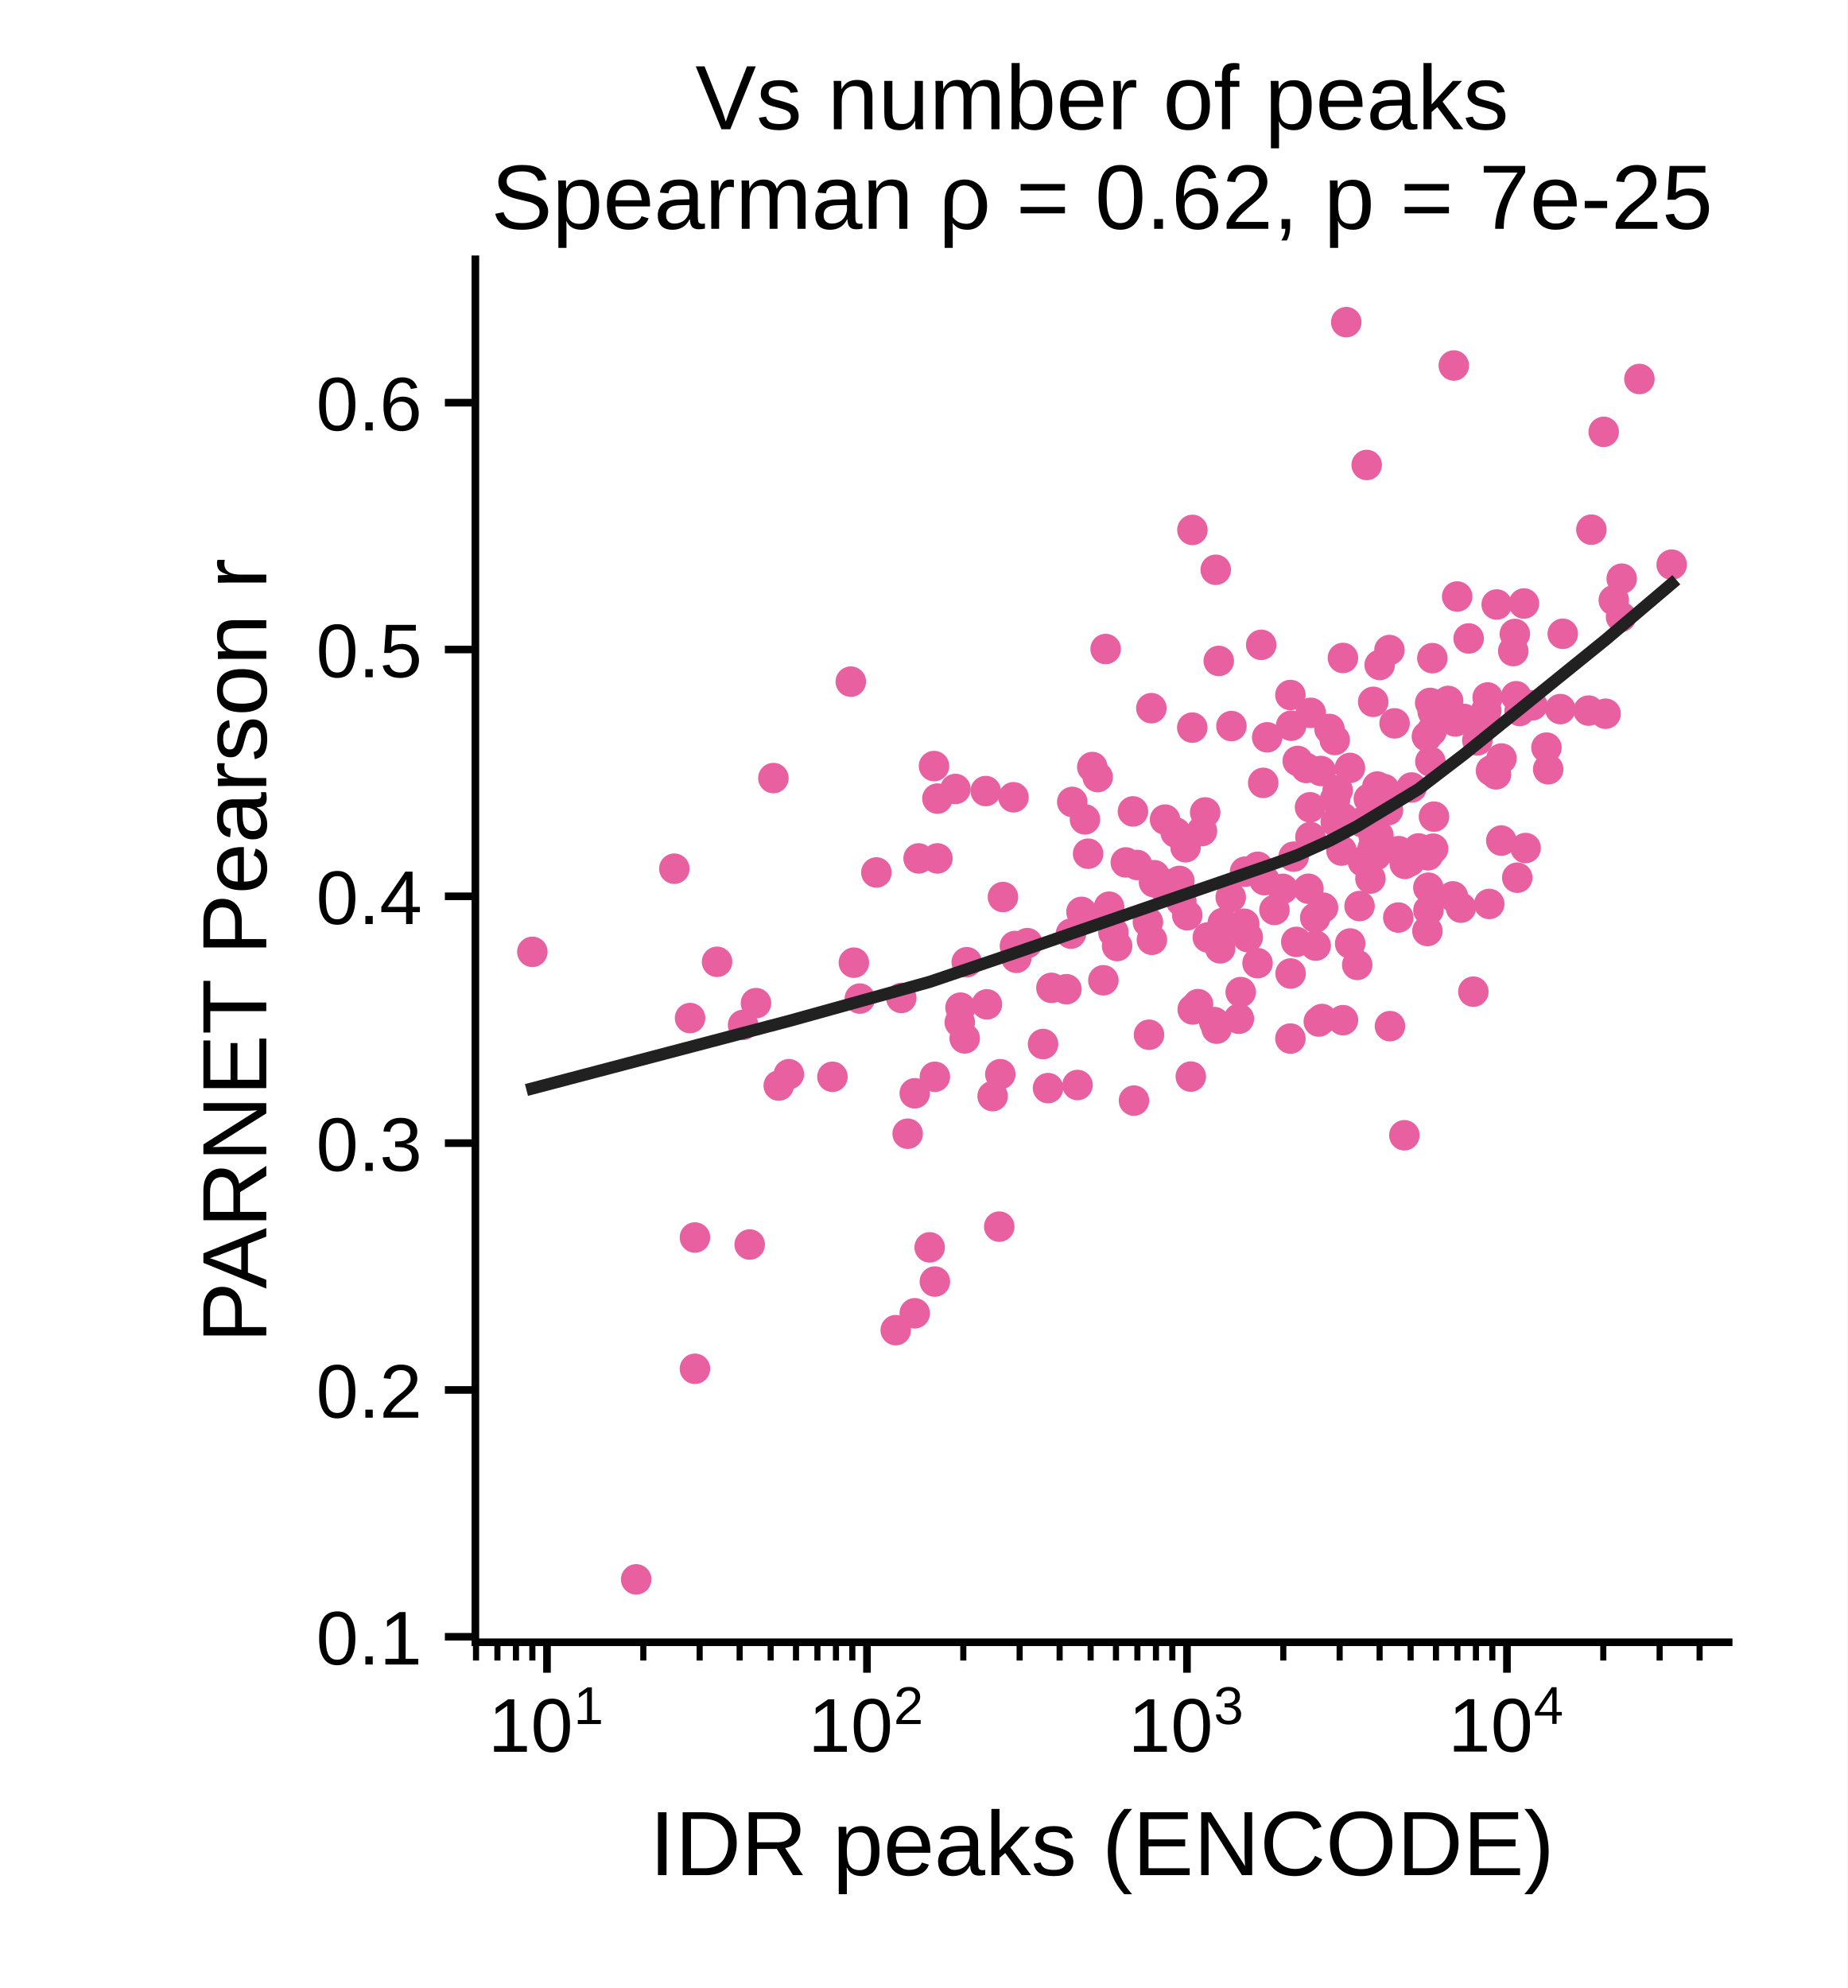
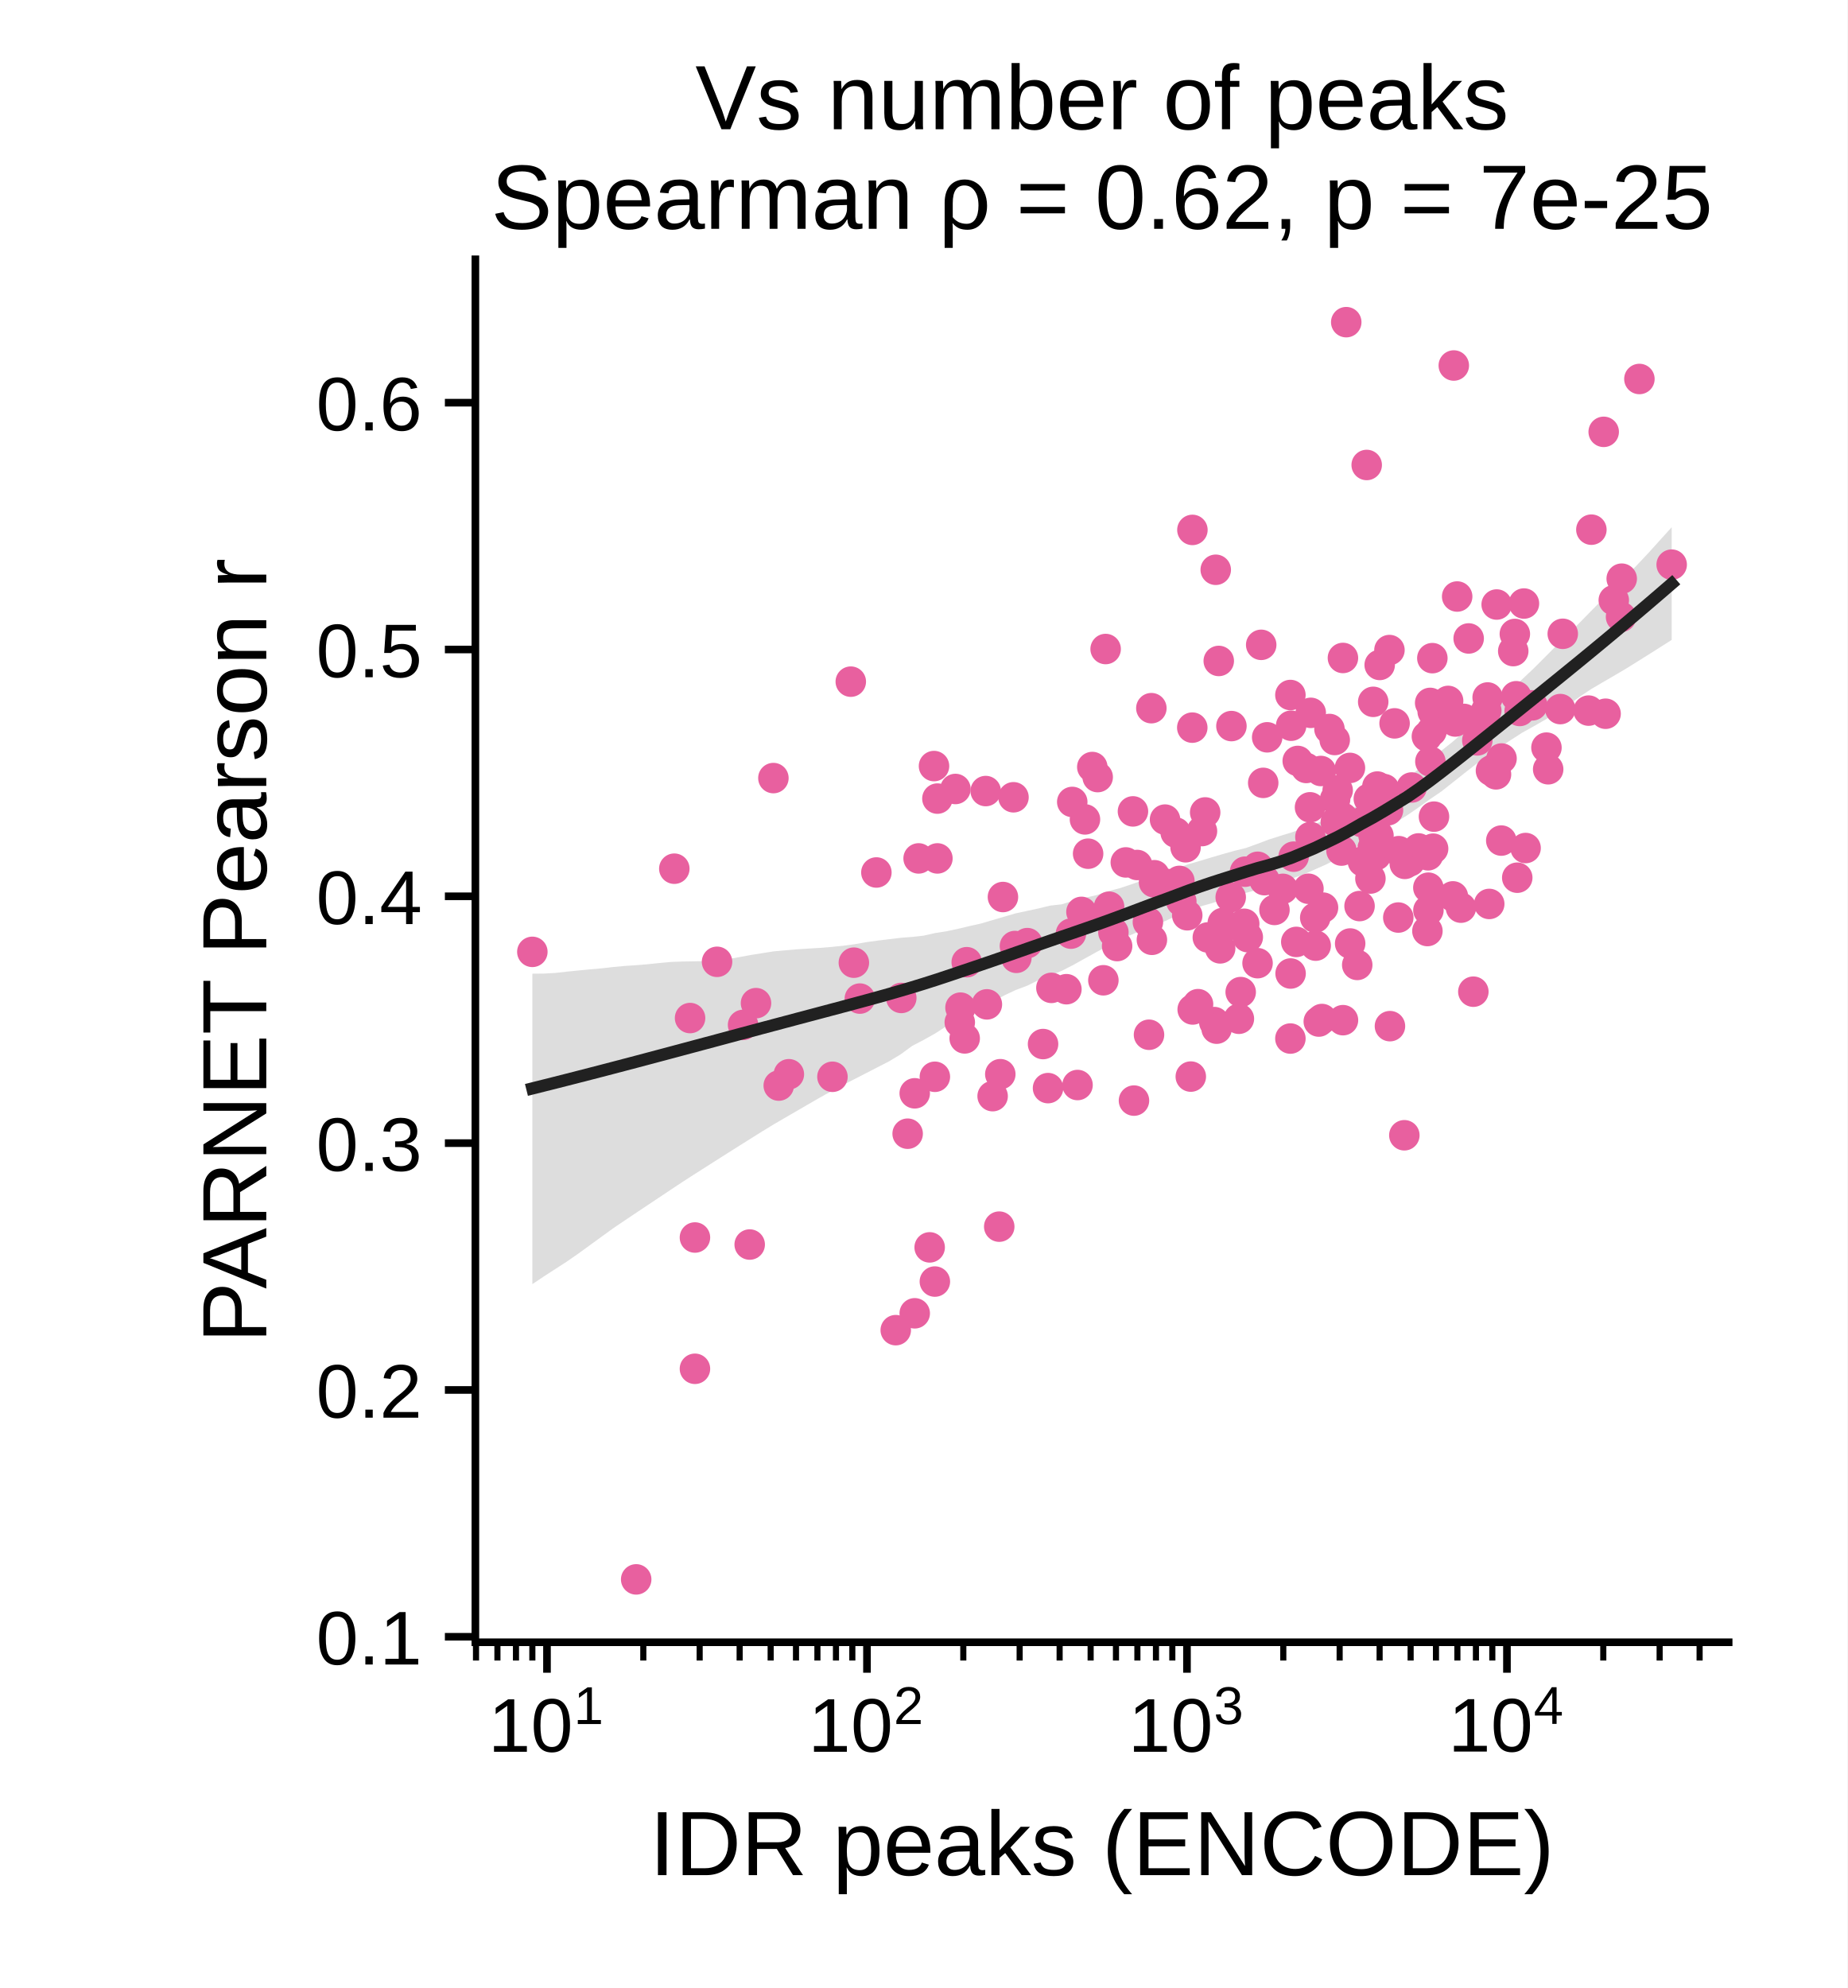
<svg xmlns="http://www.w3.org/2000/svg" xmlns:xlink="http://www.w3.org/1999/xlink" width="121.181pt" height="130.394pt" viewBox="0 0 121.181 130.394" version="1.1">
  <defs>
    <style type="text/css">*{stroke-linejoin: round; stroke-linecap: butt}</style>
  </defs>
  <g id="figure_1">
    <g id="patch_1">
      <path d="M 0 130.394  L 121.181 130.394  L 121.181 0  L 0 0  z " style="fill: #ffffff" />
    </g>
    <g id="axes_1">
      <g id="patch_2">
        <path d="M 31.181 107.717  L 113.386 107.717  L 113.386 17.008  L 31.181 17.008  z " style="fill: #ffffff" />
+       </g>
+       <g id="FillBetweenPolyCollection_1">
+         <defs>
+           <path id="mf1d64519e4" d="M 34.918 -66.53  L 34.918 -46.167  L 35.673 -46.672  L 36.427 -47.16  L 37.182 -47.648  L 37.937 -48.172  L 38.692 -48.721  L 39.447 -49.27  L 40.202 -49.818  L 40.957 -50.329  L 41.711 -50.834  L 42.466 -51.338  L 43.221 -51.841  L 43.976 -52.344  L 44.731 -52.846  L 45.486 -53.334  L 46.241 -53.815  L 46.996 -54.295  L 47.75 -54.774  L 48.505 -55.251  L 49.26 -55.725  L 50.015 -56.198  L 50.77 -56.658  L 51.525 -57.098  L 52.28 -57.536  L 53.034 -57.974  L 53.789 -58.41  L 54.544 -58.83  L 55.299 -59.23  L 56.054 -59.618  L 56.809 -60.006  L 57.564 -60.394  L 58.318 -60.781  L 59.073 -61.238  L 59.828 -61.79  L 60.583 -62.186  L 61.338 -62.607  L 62.093 -63.096  L 62.848 -63.56  L 63.603 -63.865  L 64.357 -64.234  L 65.112 -64.691  L 65.867 -65.103  L 66.622 -65.459  L 67.377 -65.741  L 68.132 -66.116  L 68.887 -66.415  L 69.641 -66.714  L 70.396 -67.102  L 71.151 -67.522  L 71.906 -67.941  L 72.661 -68.347  L 73.416 -68.746  L 74.171 -69.067  L 74.925 -69.401  L 75.68 -69.681  L 76.435 -69.985  L 77.19 -70.342  L 77.945 -70.634  L 78.7 -70.928  L 79.455 -71.145  L 80.21 -71.382  L 80.964 -71.654  L 81.719 -71.829  L 82.474 -72.033  L 83.229 -72.247  L 83.984 -72.512  L 84.739 -72.768  L 85.494 -73.035  L 86.248 -73.368  L 87.003 -73.704  L 87.758 -74.087  L 88.513 -74.533  L 89.268 -75.052  L 90.023 -75.573  L 90.778 -76.036  L 91.533 -76.441  L 92.287 -76.911  L 93.042 -77.43  L 93.797 -77.974  L 94.552 -78.489  L 95.307 -79.086  L 96.062 -79.686  L 96.817 -80.274  L 97.571 -80.833  L 98.326 -81.355  L 99.081 -81.845  L 99.836 -82.332  L 100.591 -82.752  L 101.346 -83.185  L 102.101 -83.655  L 102.855 -84.15  L 103.61 -84.689  L 104.365 -85.195  L 105.12 -85.638  L 105.875 -86.077  L 106.63 -86.522  L 107.385 -86.991  L 108.14 -87.465  L 108.894 -87.942  L 109.649 -88.423  L 109.649 -95.81  L 109.649 -95.81  L 108.894 -94.978  L 108.14 -94.144  L 107.385 -93.341  L 106.63 -92.556  L 105.875 -91.824  L 105.12 -91.087  L 104.365 -90.319  L 103.61 -89.549  L 102.855 -88.79  L 102.101 -88.06  L 101.346 -87.3  L 100.591 -86.545  L 99.836 -85.833  L 99.081 -85.122  L 98.326 -84.432  L 97.571 -83.772  L 96.817 -83.088  L 96.062 -82.419  L 95.307 -81.763  L 94.552 -81.161  L 93.797 -80.517  L 93.042 -79.94  L 92.287 -79.345  L 91.533 -78.905  L 90.778 -78.452  L 90.023 -78.056  L 89.268 -77.64  L 88.513 -77.286  L 87.758 -76.949  L 87.003 -76.632  L 86.248 -76.348  L 85.494 -76.075  L 84.739 -75.801  L 83.984 -75.57  L 83.229 -75.33  L 82.474 -75.046  L 81.719 -74.773  L 80.964 -74.588  L 80.21 -74.377  L 79.455 -74.154  L 78.7 -73.926  L 77.945 -73.71  L 77.19 -73.433  L 76.435 -73.157  L 75.68 -72.879  L 74.925 -72.641  L 74.171 -72.377  L 73.416 -72.126  L 72.661 -71.936  L 71.906 -71.675  L 71.151 -71.507  L 70.396 -71.317  L 69.641 -71.078  L 68.887 -70.996  L 68.132 -70.812  L 67.377 -70.65  L 66.622 -70.488  L 65.867 -70.268  L 65.112 -70.047  L 64.357 -69.823  L 63.603 -69.655  L 62.848 -69.475  L 62.093 -69.314  L 61.338 -69.195  L 60.583 -69.024  L 59.828 -68.941  L 59.073 -68.883  L 58.318 -68.79  L 57.564 -68.7  L 56.809 -68.595  L 56.054 -68.462  L 55.299 -68.361  L 54.544 -68.284  L 53.789 -68.222  L 53.034 -68.177  L 52.28 -68.129  L 51.525 -68.064  L 50.77 -67.997  L 50.015 -67.878  L 49.26 -67.759  L 48.505 -67.618  L 47.75 -67.479  L 46.996 -67.396  L 46.241 -67.353  L 45.486 -67.339  L 44.731 -67.327  L 43.976 -67.297  L 43.221 -67.227  L 42.466 -67.147  L 41.711 -67.085  L 40.957 -67.036  L 40.202 -66.964  L 39.447 -66.879  L 38.692 -66.811  L 37.937 -66.739  L 37.182 -66.664  L 36.427 -66.578  L 35.673 -66.537  L 34.918 -66.53  z " />
+         </defs>
+         <g clip-path="url(#p904f837d56)">
+           <use xlink:href="#mf1d64519e4" x="0" y="130.394" style="fill: #9e9e9e; fill-opacity: 0.35" />
+         </g>
      </g>
      <g id="matplotlib.axis_1">
        <g id="xtick_1">
          <g id="line2d_1">
            <defs>
              <path id="me5752a31cb" d="M 0 0  L 0 2  " style="stroke: #000000; stroke-width: 0.5" />
            </defs>
            <g>
              <use xlink:href="#me5752a31cb" x="35.878" y="107.717" style="stroke: #000000; stroke-width: 0.5" />
            </g>
          </g>
          <g id="text_1">
            <g transform="translate(32.02808 115.5665)">
              <text>
                <tspan x="0" y="-0.669" style="font-size: 5px; font-family: 'Arial'">1</tspan>
                <tspan x="2.781" y="-0.669" style="font-size: 5px; font-family: 'Arial'">0</tspan>
                <tspan x="5.607" y="-2.484" style="font-size: 3.5px; font-family: 'Arial'">1</tspan>
              </text>
            </g>
          </g>
        </g>
        <g id="xtick_2">
          <g id="line2d_2">
            <g>
              <use xlink:href="#me5752a31cb" x="56.867" y="107.717" style="stroke: #000000; stroke-width: 0.5" />
            </g>
          </g>
          <g id="text_2">
            <g transform="translate(53.01688 115.5665)">
              <text>
                <tspan x="0" y="-0.669" style="font-size: 5px; font-family: 'Arial'">1</tspan>
                <tspan x="2.781" y="-0.669" style="font-size: 5px; font-family: 'Arial'">0</tspan>
                <tspan x="5.607" y="-2.484" style="font-size: 3.5px; font-family: 'Arial'">2</tspan>
              </text>
            </g>
          </g>
        </g>
        <g id="xtick_3">
          <g id="line2d_3">
            <g>
              <use xlink:href="#me5752a31cb" x="77.856" y="107.717" style="stroke: #000000; stroke-width: 0.5" />
            </g>
          </g>
          <g id="text_3">
            <g transform="translate(74.00568 115.5665)">
              <text>
                <tspan x="0" y="-0.669" style="font-size: 5px; font-family: 'Arial'">1</tspan>
                <tspan x="2.781" y="-0.669" style="font-size: 5px; font-family: 'Arial'">0</tspan>
                <tspan x="5.607" y="-2.484" style="font-size: 3.5px; font-family: 'Arial'">3</tspan>
              </text>
            </g>
          </g>
        </g>
        <g id="xtick_4">
          <g id="line2d_4">
            <g>
              <use xlink:href="#me5752a31cb" x="98.844" y="107.717" style="stroke: #000000; stroke-width: 0.5" />
            </g>
          </g>
          <g id="text_4">
            <g transform="translate(94.99449 115.5665)">
              <text>
                <tspan x="0" y="-0.68" style="font-size: 5px; font-family: 'Arial'">1</tspan>
                <tspan x="2.781" y="-0.68" style="font-size: 5px; font-family: 'Arial'">0</tspan>
                <tspan x="5.607" y="-2.495" style="font-size: 3.5px; font-family: 'Arial'">4</tspan>
              </text>
            </g>
          </g>
        </g>
        <g id="xtick_5">
          <g id="line2d_5">
            <defs>
              <path id="m4349906245" d="M 0 0  L 0 1.2  " style="stroke: #000000; stroke-width: 0.4" />
            </defs>
            <g>
              <use xlink:href="#m4349906245" x="31.222" y="107.717" style="stroke: #000000; stroke-width: 0.4" />
            </g>
          </g>
        </g>
        <g id="xtick_6">
          <g id="line2d_6">
            <g>
              <use xlink:href="#m4349906245" x="32.627" y="107.717" style="stroke: #000000; stroke-width: 0.4" />
            </g>
          </g>
        </g>
        <g id="xtick_7">
          <g id="line2d_7">
            <g>
              <use xlink:href="#m4349906245" x="33.844" y="107.717" style="stroke: #000000; stroke-width: 0.4" />
            </g>
          </g>
        </g>
        <g id="xtick_8">
          <g id="line2d_8">
            <g>
              <use xlink:href="#m4349906245" x="34.918" y="107.717" style="stroke: #000000; stroke-width: 0.4" />
            </g>
          </g>
        </g>
        <g id="xtick_9">
          <g id="line2d_9">
            <g>
              <use xlink:href="#m4349906245" x="42.196" y="107.717" style="stroke: #000000; stroke-width: 0.4" />
            </g>
          </g>
        </g>
        <g id="xtick_10">
          <g id="line2d_10">
            <g>
              <use xlink:href="#m4349906245" x="45.892" y="107.717" style="stroke: #000000; stroke-width: 0.4" />
            </g>
          </g>
        </g>
        <g id="xtick_11">
          <g id="line2d_11">
            <g>
              <use xlink:href="#m4349906245" x="48.515" y="107.717" style="stroke: #000000; stroke-width: 0.4" />
            </g>
          </g>
        </g>
        <g id="xtick_12">
          <g id="line2d_12">
            <g>
              <use xlink:href="#m4349906245" x="50.549" y="107.717" style="stroke: #000000; stroke-width: 0.4" />
            </g>
          </g>
        </g>
        <g id="xtick_13">
          <g id="line2d_13">
            <g>
              <use xlink:href="#m4349906245" x="52.211" y="107.717" style="stroke: #000000; stroke-width: 0.4" />
            </g>
          </g>
        </g>
        <g id="xtick_14">
          <g id="line2d_14">
            <g>
              <use xlink:href="#m4349906245" x="53.616" y="107.717" style="stroke: #000000; stroke-width: 0.4" />
            </g>
          </g>
        </g>
        <g id="xtick_15">
          <g id="line2d_15">
            <g>
              <use xlink:href="#m4349906245" x="54.833" y="107.717" style="stroke: #000000; stroke-width: 0.4" />
            </g>
          </g>
        </g>
        <g id="xtick_16">
          <g id="line2d_16">
            <g>
              <use xlink:href="#m4349906245" x="55.906" y="107.717" style="stroke: #000000; stroke-width: 0.4" />
            </g>
          </g>
        </g>
        <g id="xtick_17">
          <g id="line2d_17">
            <g>
              <use xlink:href="#m4349906245" x="63.185" y="107.717" style="stroke: #000000; stroke-width: 0.4" />
            </g>
          </g>
        </g>
        <g id="xtick_18">
          <g id="line2d_18">
            <g>
              <use xlink:href="#m4349906245" x="66.881" y="107.717" style="stroke: #000000; stroke-width: 0.4" />
            </g>
          </g>
        </g>
        <g id="xtick_19">
          <g id="line2d_19">
            <g>
              <use xlink:href="#m4349906245" x="69.503" y="107.717" style="stroke: #000000; stroke-width: 0.4" />
            </g>
          </g>
        </g>
        <g id="xtick_20">
          <g id="line2d_20">
            <g>
              <use xlink:href="#m4349906245" x="71.537" y="107.717" style="stroke: #000000; stroke-width: 0.4" />
            </g>
          </g>
        </g>
        <g id="xtick_21">
          <g id="line2d_21">
            <g>
              <use xlink:href="#m4349906245" x="73.199" y="107.717" style="stroke: #000000; stroke-width: 0.4" />
            </g>
          </g>
        </g>
        <g id="xtick_22">
          <g id="line2d_22">
            <g>
              <use xlink:href="#m4349906245" x="74.604" y="107.717" style="stroke: #000000; stroke-width: 0.4" />
            </g>
          </g>
        </g>
        <g id="xtick_23">
          <g id="line2d_23">
            <g>
              <use xlink:href="#m4349906245" x="75.822" y="107.717" style="stroke: #000000; stroke-width: 0.4" />
            </g>
          </g>
        </g>
        <g id="xtick_24">
          <g id="line2d_24">
            <g>
              <use xlink:href="#m4349906245" x="76.895" y="107.717" style="stroke: #000000; stroke-width: 0.4" />
            </g>
          </g>
        </g>
        <g id="xtick_25">
          <g id="line2d_25">
            <g>
              <use xlink:href="#m4349906245" x="84.174" y="107.717" style="stroke: #000000; stroke-width: 0.4" />
            </g>
          </g>
        </g>
        <g id="xtick_26">
          <g id="line2d_26">
            <g>
              <use xlink:href="#m4349906245" x="87.87" y="107.717" style="stroke: #000000; stroke-width: 0.4" />
            </g>
          </g>
        </g>
        <g id="xtick_27">
          <g id="line2d_27">
            <g>
              <use xlink:href="#m4349906245" x="90.492" y="107.717" style="stroke: #000000; stroke-width: 0.4" />
            </g>
          </g>
        </g>
        <g id="xtick_28">
          <g id="line2d_28">
            <g>
              <use xlink:href="#m4349906245" x="92.526" y="107.717" style="stroke: #000000; stroke-width: 0.4" />
            </g>
          </g>
        </g>
        <g id="xtick_29">
          <g id="line2d_29">
            <g>
              <use xlink:href="#m4349906245" x="94.188" y="107.717" style="stroke: #000000; stroke-width: 0.4" />
            </g>
          </g>
        </g>
        <g id="xtick_30">
          <g id="line2d_30">
            <g>
              <use xlink:href="#m4349906245" x="95.593" y="107.717" style="stroke: #000000; stroke-width: 0.4" />
            </g>
          </g>
        </g>
        <g id="xtick_31">
          <g id="line2d_31">
            <g>
              <use xlink:href="#m4349906245" x="96.81" y="107.717" style="stroke: #000000; stroke-width: 0.4" />
            </g>
          </g>
        </g>
        <g id="xtick_32">
          <g id="line2d_32">
            <g>
              <use xlink:href="#m4349906245" x="97.884" y="107.717" style="stroke: #000000; stroke-width: 0.4" />
            </g>
          </g>
        </g>
        <g id="xtick_33">
          <g id="line2d_33">
            <g>
              <use xlink:href="#m4349906245" x="105.163" y="107.717" style="stroke: #000000; stroke-width: 0.4" />
            </g>
          </g>
        </g>
        <g id="xtick_34">
          <g id="line2d_34">
            <g>
              <use xlink:href="#m4349906245" x="108.859" y="107.717" style="stroke: #000000; stroke-width: 0.4" />
            </g>
          </g>
        </g>
        <g id="xtick_35">
          <g id="line2d_35">
            <g>
              <use xlink:href="#m4349906245" x="111.481" y="107.717" style="stroke: #000000; stroke-width: 0.4" />
            </g>
          </g>
        </g>
        <g id="text_5">
          <text style="font-size: 6px; font-family: 'Arial', 'Helvetica', 'Liberation Sans', sans-serif; text-anchor: middle" x="72.283" y="122.99" transform="rotate(-0 72.28347 122.9903)">IDR peaks (ENCODE)</text>
        </g>
      </g>
      <g id="matplotlib.axis_2">
        <g id="ytick_1">
          <g id="line2d_36">
            <defs>
              <path id="me5e452b302" d="M 0 0  L -2 0  " style="stroke: #000000; stroke-width: 0.5" />
            </defs>
            <g>
              <use xlink:href="#me5e452b302" x="31.181" y="107.356" style="stroke: #000000; stroke-width: 0.5" />
            </g>
          </g>
          <g id="text_6">
            <text style="font-size: 5px; font-family: 'Arial', 'Helvetica', 'Liberation Sans', sans-serif; text-anchor: end" x="27.681" y="109.176" transform="rotate(-0 27.6811 109.1758)">0.1</text>
          </g>
        </g>
        <g id="ytick_2">
          <g id="line2d_37">
            <g>
              <use xlink:href="#me5e452b302" x="31.181" y="91.167" style="stroke: #000000; stroke-width: 0.5" />
            </g>
          </g>
          <g id="text_7">
            <text style="font-size: 5px; font-family: 'Arial', 'Helvetica', 'Liberation Sans', sans-serif; text-anchor: end" x="27.681" y="92.987" transform="rotate(-0 27.6811 92.98697)">0.2</text>
          </g>
        </g>
        <g id="ytick_3">
          <g id="line2d_38">
            <g>
              <use xlink:href="#me5e452b302" x="31.181" y="74.978" style="stroke: #000000; stroke-width: 0.5" />
            </g>
          </g>
          <g id="text_8">
            <text style="font-size: 5px; font-family: 'Arial', 'Helvetica', 'Liberation Sans', sans-serif; text-anchor: end" x="27.681" y="76.798" transform="rotate(-0 27.6811 76.79819)">0.3</text>
          </g>
        </g>
        <g id="ytick_4">
          <g id="line2d_39">
            <g>
              <use xlink:href="#me5e452b302" x="31.181" y="58.789" style="stroke: #000000; stroke-width: 0.5" />
            </g>
          </g>
          <g id="text_9">
            <text style="font-size: 5px; font-family: 'Arial', 'Helvetica', 'Liberation Sans', sans-serif; text-anchor: end" x="27.681" y="60.609" transform="rotate(-0 27.6811 60.60941)">0.4</text>
          </g>
        </g>
        <g id="ytick_5">
          <g id="line2d_40">
            <g>
              <use xlink:href="#me5e452b302" x="31.181" y="42.601" style="stroke: #000000; stroke-width: 0.5" />
            </g>
          </g>
          <g id="text_10">
            <text style="font-size: 5px; font-family: 'Arial', 'Helvetica', 'Liberation Sans', sans-serif; text-anchor: end" x="27.681" y="44.421" transform="rotate(-0 27.6811 44.42063)">0.5</text>
          </g>
        </g>
        <g id="ytick_6">
          <g id="line2d_41">
            <g>
              <use xlink:href="#me5e452b302" x="31.181" y="26.412" style="stroke: #000000; stroke-width: 0.5" />
            </g>
          </g>
          <g id="text_11">
            <text style="font-size: 5px; font-family: 'Arial', 'Helvetica', 'Liberation Sans', sans-serif; text-anchor: end" x="27.681" y="28.232" transform="rotate(-0 27.6811 28.23184)">0.6</text>
          </g>
        </g>
        <g id="text_12">
          <text style="font-size: 6px; font-family: 'Arial', 'Helvetica', 'Liberation Sans', sans-serif; text-anchor: middle" x="17.468" y="62.362" transform="rotate(-90 17.46841 62.36221)">PARNET Pearson r</text>
        </g>
      </g>
      <g id="PathCollection_1">
        <defs>
          <path id="mb67d2dc4aa" d="M 0 1  C 0.265 1 0.52 0.895 0.707 0.707  C 0.895 0.52 1 0.265 1 0  C 1 -0.265 0.895 -0.52 0.707 -0.707  C 0.52 -0.895 0.265 -1 0 -1  C -0.265 -1 -0.52 -0.895 -0.707 -0.707  C -0.895 -0.52 -1 -0.265 -1 0  C -1 0.265 -0.895 0.52 -0.707 0.707  C -0.52 0.895 -0.265 1 0 1  z " />
        </defs>
        <g clip-path="url(#p904f837d56)">
          <use xlink:href="#mb67d2dc4aa" x="51.08" y="71.203" style="fill: #e8609f" />
          <use xlink:href="#mb67d2dc4aa" x="78.582" y="65.864" style="fill: #e8609f" />
          <use xlink:href="#mb67d2dc4aa" x="51.743" y="70.461" style="fill: #e8609f" />
          <use xlink:href="#mb67d2dc4aa" x="89.889" y="57.624" style="fill: #e8609f" />
          <use xlink:href="#mb67d2dc4aa" x="92.145" y="56.662" style="fill: #e8609f" />
          <use xlink:href="#mb67d2dc4aa" x="94.001" y="55.665" style="fill: #e8609f" />
          <use xlink:href="#mb67d2dc4aa" x="81.261" y="66.821" style="fill: #e8609f" />
          <use xlink:href="#mb67d2dc4aa" x="84.653" y="63.853" style="fill: #e8609f" />
          <use xlink:href="#mb67d2dc4aa" x="77.764" y="55.573" style="fill: #e8609f" />
          <use xlink:href="#mb67d2dc4aa" x="99.959" y="39.586" style="fill: #e8609f" />
          <use xlink:href="#mb67d2dc4aa" x="107.532" y="24.858" style="fill: #e8609f" />
          <use xlink:href="#mb67d2dc4aa" x="72" y="50.97" style="fill: #e8609f" />
          <use xlink:href="#mb67d2dc4aa" x="109.649" y="37.036" style="fill: #e8609f" />
          <use xlink:href="#mb67d2dc4aa" x="91.041" y="53.144" style="fill: #e8609f" />
          <use xlink:href="#mb67d2dc4aa" x="97.24" y="47.151" style="fill: #e8609f" />
          <use xlink:href="#mb67d2dc4aa" x="79.646" y="67.039" style="fill: #e8609f" />
          <use xlink:href="#mb67d2dc4aa" x="62.954" y="67.055" style="fill: #e8609f" />
          <use xlink:href="#mb67d2dc4aa" x="75.294" y="60.478" style="fill: #e8609f" />
          <use xlink:href="#mb67d2dc4aa" x="105.314" y="46.814" style="fill: #e8609f" />
          <use xlink:href="#mb67d2dc4aa" x="99.52" y="57.569" style="fill: #e8609f" />
          <use xlink:href="#mb67d2dc4aa" x="87.573" y="52.421" style="fill: #e8609f" />
          <use xlink:href="#mb67d2dc4aa" x="54.602" y="70.627" style="fill: #e8609f" />
          <use xlink:href="#mb67d2dc4aa" x="98.489" y="49.751" style="fill: #e8609f" />
          <use xlink:href="#mb67d2dc4aa" x="97.796" y="50.549" style="fill: #e8609f" />
          <use xlink:href="#mb67d2dc4aa" x="95.452" y="47.323" style="fill: #e8609f" />
          <use xlink:href="#mb67d2dc4aa" x="57.484" y="57.227" style="fill: #e8609f" />
          <use xlink:href="#mb67d2dc4aa" x="70.678" y="71.167" style="fill: #e8609f" />
          <use xlink:href="#mb67d2dc4aa" x="60.254" y="56.304" style="fill: #e8609f" />
          <use xlink:href="#mb67d2dc4aa" x="80.205" y="60.539" style="fill: #e8609f" />
          <use xlink:href="#mb67d2dc4aa" x="82.941" y="57.731" style="fill: #e8609f" />
          <use xlink:href="#mb67d2dc4aa" x="78.84" y="54.511" style="fill: #e8609f" />
          <use xlink:href="#mb67d2dc4aa" x="88.089" y="66.914" style="fill: #e8609f" />
          <use xlink:href="#mb67d2dc4aa" x="72.373" y="64.297" style="fill: #e8609f" />
          <use xlink:href="#mb67d2dc4aa" x="84.142" y="58.3" style="fill: #e8609f" />
          <use xlink:href="#mb67d2dc4aa" x="82.486" y="63.175" style="fill: #e8609f" />
          <use xlink:href="#mb67d2dc4aa" x="79.802" y="67.471" style="fill: #e8609f" />
          <use xlink:href="#mb67d2dc4aa" x="63.41" y="63.112" style="fill: #e8609f" />
          <use xlink:href="#mb67d2dc4aa" x="78.107" y="70.614" style="fill: #e8609f" />
          <use xlink:href="#mb67d2dc4aa" x="86.78" y="59.532" style="fill: #e8609f" />
          <use xlink:href="#mb67d2dc4aa" x="84.64" y="68.119" style="fill: #e8609f" />
          <use xlink:href="#mb67d2dc4aa" x="90.257" y="56.094" style="fill: #e8609f" />
          <use xlink:href="#mb67d2dc4aa" x="96.64" y="65.045" style="fill: #e8609f" />
          <use xlink:href="#mb67d2dc4aa" x="93.627" y="61.067" style="fill: #e8609f" />
          <use xlink:href="#mb67d2dc4aa" x="75.719" y="57.407" style="fill: #e8609f" />
          <use xlink:href="#mb67d2dc4aa" x="66.666" y="62.825" style="fill: #e8609f" />
          <use xlink:href="#mb67d2dc4aa" x="87.617" y="53.913" style="fill: #e8609f" />
          <use xlink:href="#mb67d2dc4aa" x="91.748" y="55.828" style="fill: #e8609f" />
          <use xlink:href="#mb67d2dc4aa" x="97.682" y="59.29" style="fill: #e8609f" />
          <use xlink:href="#mb67d2dc4aa" x="75.366" y="67.87" style="fill: #e8609f" />
          <use xlink:href="#mb67d2dc4aa" x="100.509" y="46.264" style="fill: #e8609f" />
          <use xlink:href="#mb67d2dc4aa" x="96.902" y="48.563" style="fill: #e8609f" />
          <use xlink:href="#mb67d2dc4aa" x="93.693" y="59.707" style="fill: #e8609f" />
          <use xlink:href="#mb67d2dc4aa" x="77.115" y="54.606" style="fill: #e8609f" />
          <use xlink:href="#mb67d2dc4aa" x="73.275" y="62.053" style="fill: #e8609f" />
          <use xlink:href="#mb67d2dc4aa" x="81.38" y="65.072" style="fill: #e8609f" />
          <use xlink:href="#mb67d2dc4aa" x="88.086" y="43.156" style="fill: #e8609f" />
          <use xlink:href="#mb67d2dc4aa" x="72.748" y="59.471" style="fill: #e8609f" />
          <use xlink:href="#mb67d2dc4aa" x="76.406" y="58.281" style="fill: #e8609f" />
          <use xlink:href="#mb67d2dc4aa" x="87.202" y="47.815" style="fill: #e8609f" />
          <use xlink:href="#mb67d2dc4aa" x="75.695" y="57.87" style="fill: #e8609f" />
          <use xlink:href="#mb67d2dc4aa" x="91.17" y="67.306" style="fill: #e8609f" />
          <use xlink:href="#mb67d2dc4aa" x="80.772" y="47.624" style="fill: #e8609f" />
          <use xlink:href="#mb67d2dc4aa" x="90.345" y="51.59" style="fill: #e8609f" />
          <use xlink:href="#mb67d2dc4aa" x="90.497" y="43.614" style="fill: #e8609f" />
          <use xlink:href="#mb67d2dc4aa" x="94.986" y="45.974" style="fill: #e8609f" />
          <use xlink:href="#mb67d2dc4aa" x="86.708" y="66.838" style="fill: #e8609f" />
          <use xlink:href="#mb67d2dc4aa" x="47.033" y="63.086" style="fill: #e8609f" />
          <use xlink:href="#mb67d2dc4aa" x="79.05" y="53.288" style="fill: #e8609f" />
          <use xlink:href="#mb67d2dc4aa" x="78.231" y="66.212" style="fill: #e8609f" />
          <use xlink:href="#mb67d2dc4aa" x="105.852" y="39.371" style="fill: #e8609f" />
          <use xlink:href="#mb67d2dc4aa" x="91.137" y="42.638" style="fill: #e8609f" />
          <use xlink:href="#mb67d2dc4aa" x="91.717" y="60.182" style="fill: #e8609f" />
          <use xlink:href="#mb67d2dc4aa" x="92.482" y="56.492" style="fill: #e8609f" />
          <use xlink:href="#mb67d2dc4aa" x="89.33" y="53.921" style="fill: #e8609f" />
          <use xlink:href="#mb67d2dc4aa" x="61.264" y="50.247" style="fill: #e8609f" />
          <use xlink:href="#mb67d2dc4aa" x="55.805" y="44.71" style="fill: #e8609f" />
          <use xlink:href="#mb67d2dc4aa" x="61.487" y="52.38" style="fill: #e8609f" />
          <use xlink:href="#mb67d2dc4aa" x="88.303" y="21.131" style="fill: #e8609f" />
          <use xlink:href="#mb67d2dc4aa" x="72.521" y="42.57" style="fill: #e8609f" />
          <use xlink:href="#mb67d2dc4aa" x="93.808" y="46.104" style="fill: #e8609f" />
          <use xlink:href="#mb67d2dc4aa" x="87.991" y="55.79" style="fill: #e8609f" />
          <use xlink:href="#mb67d2dc4aa" x="98.019" y="50.42" style="fill: #e8609f" />
          <use xlink:href="#mb67d2dc4aa" x="93.822" y="49.949" style="fill: #e8609f" />
          <use xlink:href="#mb67d2dc4aa" x="101.435" y="49.037" style="fill: #e8609f" />
          <use xlink:href="#mb67d2dc4aa" x="94.785" y="47.038" style="fill: #e8609f" />
          <use xlink:href="#mb67d2dc4aa" x="70.935" y="59.811" style="fill: #e8609f" />
          <use xlink:href="#mb67d2dc4aa" x="63.276" y="68.109" style="fill: #e8609f" />
          <use xlink:href="#mb67d2dc4aa" x="66.477" y="52.294" style="fill: #e8609f" />
          <use xlink:href="#mb67d2dc4aa" x="62.669" y="51.75" style="fill: #e8609f" />
          <use xlink:href="#mb67d2dc4aa" x="91.474" y="47.446" style="fill: #e8609f" />
          <use xlink:href="#mb67d2dc4aa" x="93.593" y="48.302" style="fill: #e8609f" />
          <use xlink:href="#mb67d2dc4aa" x="90.072" y="46.034" style="fill: #e8609f" />
          <use xlink:href="#mb67d2dc4aa" x="85.121" y="49.911" style="fill: #e8609f" />
          <use xlink:href="#mb67d2dc4aa" x="88.546" y="50.368" style="fill: #e8609f" />
          <use xlink:href="#mb67d2dc4aa" x="87.741" y="51.838" style="fill: #e8609f" />
          <use xlink:href="#mb67d2dc4aa" x="79.941" y="43.352" style="fill: #e8609f" />
          <use xlink:href="#mb67d2dc4aa" x="93.044" y="55.649" style="fill: #e8609f" />
          <use xlink:href="#mb67d2dc4aa" x="106.328" y="40.462" style="fill: #e8609f" />
          <use xlink:href="#mb67d2dc4aa" x="93.689" y="58.224" style="fill: #e8609f" />
          <use xlink:href="#mb67d2dc4aa" x="70.247" y="61.237" style="fill: #e8609f" />
          <use xlink:href="#mb67d2dc4aa" x="65.109" y="71.897" style="fill: #e8609f" />
          <use xlink:href="#mb67d2dc4aa" x="65.612" y="70.458" style="fill: #e8609f" />
          <use xlink:href="#mb67d2dc4aa" x="90.096" y="54.807" style="fill: #e8609f" />
          <use xlink:href="#mb67d2dc4aa" x="95.3" y="58.794" style="fill: #e8609f" />
          <use xlink:href="#mb67d2dc4aa" x="85.953" y="54.902" style="fill: #e8609f" />
          <use xlink:href="#mb67d2dc4aa" x="80.435" y="60.75" style="fill: #e8609f" />
          <use xlink:href="#mb67d2dc4aa" x="95.826" y="59.534" style="fill: #e8609f" />
          <use xlink:href="#mb67d2dc4aa" x="92.592" y="51.653" style="fill: #e8609f" />
          <use xlink:href="#mb67d2dc4aa" x="88.071" y="53.63" style="fill: #e8609f" />
          <use xlink:href="#mb67d2dc4aa" x="77.874" y="60.033" style="fill: #e8609f" />
          <use xlink:href="#mb67d2dc4aa" x="88.56" y="61.885" style="fill: #e8609f" />
          <use xlink:href="#mb67d2dc4aa" x="69.948" y="64.883" style="fill: #e8609f" />
          <use xlink:href="#mb67d2dc4aa" x="66.572" y="62.05" style="fill: #e8609f" />
          <use xlink:href="#mb67d2dc4aa" x="67.384" y="61.86" style="fill: #e8609f" />
          <use xlink:href="#mb67d2dc4aa" x="90.041" y="55.624" style="fill: #e8609f" />
          <use xlink:href="#mb67d2dc4aa" x="65.785" y="58.836" style="fill: #e8609f" />
          <use xlink:href="#mb67d2dc4aa" x="80.725" y="58.852" style="fill: #e8609f" />
          <use xlink:href="#mb67d2dc4aa" x="81.845" y="61.47" style="fill: #e8609f" />
          <use xlink:href="#mb67d2dc4aa" x="100.067" y="55.623" style="fill: #e8609f" />
          <use xlink:href="#mb67d2dc4aa" x="48.74" y="67.225" style="fill: #e8609f" />
          <use xlink:href="#mb67d2dc4aa" x="61.32" y="70.627" style="fill: #e8609f" />
          <use xlink:href="#mb67d2dc4aa" x="94.058" y="53.564" style="fill: #e8609f" />
          <use xlink:href="#mb67d2dc4aa" x="90.417" y="54.807" style="fill: #e8609f" />
          <use xlink:href="#mb67d2dc4aa" x="77.484" y="59.113" style="fill: #e8609f" />
          <use xlink:href="#mb67d2dc4aa" x="85.026" y="61.781" style="fill: #e8609f" />
          <use xlink:href="#mb67d2dc4aa" x="97.578" y="45.748" style="fill: #e8609f" />
          <use xlink:href="#mb67d2dc4aa" x="74.38" y="72.189" style="fill: #e8609f" />
          <use xlink:href="#mb67d2dc4aa" x="50.729" y="51.035" style="fill: #e8609f" />
          <use xlink:href="#mb67d2dc4aa" x="106.372" y="37.956" style="fill: #e8609f" />
          <use xlink:href="#mb67d2dc4aa" x="73.844" y="56.567" style="fill: #e8609f" />
          <use xlink:href="#mb67d2dc4aa" x="98.126" y="50.79" style="fill: #e8609f" />
          <use xlink:href="#mb67d2dc4aa" x="105.19" y="28.325" style="fill: #e8609f" />
          <use xlink:href="#mb67d2dc4aa" x="99.677" y="46.633" style="fill: #e8609f" />
          <use xlink:href="#mb67d2dc4aa" x="97.489" y="46.604" style="fill: #e8609f" />
          <use xlink:href="#mb67d2dc4aa" x="96.333" y="41.877" style="fill: #e8609f" />
          <use xlink:href="#mb67d2dc4aa" x="86.639" y="50.57" style="fill: #e8609f" />
          <use xlink:href="#mb67d2dc4aa" x="93.666" y="56.099" style="fill: #e8609f" />
          <use xlink:href="#mb67d2dc4aa" x="44.23" y="56.978" style="fill: #e8609f" />
          <use xlink:href="#mb67d2dc4aa" x="99.257" y="42.706" style="fill: #e8609f" />
          <use xlink:href="#mb67d2dc4aa" x="85.679" y="50.371" style="fill: #e8609f" />
          <use xlink:href="#mb67d2dc4aa" x="96.024" y="47.153" style="fill: #e8609f" />
          <use xlink:href="#mb67d2dc4aa" x="89.176" y="59.429" style="fill: #e8609f" />
          <use xlink:href="#mb67d2dc4aa" x="81.666" y="57.174" style="fill: #e8609f" />
          <use xlink:href="#mb67d2dc4aa" x="98.17" y="39.651" style="fill: #e8609f" />
          <use xlink:href="#mb67d2dc4aa" x="83.595" y="59.683" style="fill: #e8609f" />
          <use xlink:href="#mb67d2dc4aa" x="78.213" y="34.757" style="fill: #e8609f" />
          <use xlink:href="#mb67d2dc4aa" x="73.031" y="61.15" style="fill: #e8609f" />
          <use xlink:href="#mb67d2dc4aa" x="45.263" y="66.775" style="fill: #e8609f" />
          <use xlink:href="#mb67d2dc4aa" x="93.974" y="46.675" style="fill: #e8609f" />
          <use xlink:href="#mb67d2dc4aa" x="85.824" y="58.294" style="fill: #e8609f" />
          <use xlink:href="#mb67d2dc4aa" x="89.784" y="52.39" style="fill: #e8609f" />
          <use xlink:href="#mb67d2dc4aa" x="64.655" y="51.886" style="fill: #e8609f" />
          <use xlink:href="#mb67d2dc4aa" x="71.646" y="50.31" style="fill: #e8609f" />
          <use xlink:href="#mb67d2dc4aa" x="34.918" y="62.433" style="fill: #e8609f" />
          <use xlink:href="#mb67d2dc4aa" x="76.502" y="57.975" style="fill: #e8609f" />
          <use xlink:href="#mb67d2dc4aa" x="49.174" y="81.63" style="fill: #e8609f" />
          <use xlink:href="#mb67d2dc4aa" x="59.999" y="86.14" style="fill: #e8609f" />
          <use xlink:href="#mb67d2dc4aa" x="86.299" y="62.025" style="fill: #e8609f" />
          <use xlink:href="#mb67d2dc4aa" x="45.583" y="89.78" style="fill: #e8609f" />
          <use xlink:href="#mb67d2dc4aa" x="93.951" y="43.169" style="fill: #e8609f" />
          <use xlink:href="#mb67d2dc4aa" x="99.448" y="45.668" style="fill: #e8609f" />
          <use xlink:href="#mb67d2dc4aa" x="86.502" y="67.004" style="fill: #e8609f" />
          <use xlink:href="#mb67d2dc4aa" x="60.979" y="81.816" style="fill: #e8609f" />
          <use xlink:href="#mb67d2dc4aa" x="80.379" y="60.734" style="fill: #e8609f" />
          <use xlink:href="#mb67d2dc4aa" x="89.394" y="56.503" style="fill: #e8609f" />
          <use xlink:href="#mb67d2dc4aa" x="68.416" y="68.48" style="fill: #e8609f" />
          <use xlink:href="#mb67d2dc4aa" x="86.27" y="60.191" style="fill: #e8609f" />
          <use xlink:href="#mb67d2dc4aa" x="95.579" y="39.126" style="fill: #e8609f" />
          <use xlink:href="#mb67d2dc4aa" x="90.795" y="51.759" style="fill: #e8609f" />
          <use xlink:href="#mb67d2dc4aa" x="83.117" y="48.361" style="fill: #e8609f" />
          <use xlink:href="#mb67d2dc4aa" x="84.854" y="56.189" style="fill: #e8609f" />
          <use xlink:href="#mb67d2dc4aa" x="70.331" y="52.6" style="fill: #e8609f" />
          <use xlink:href="#mb67d2dc4aa" x="71.165" y="53.745" style="fill: #e8609f" />
          <use xlink:href="#mb67d2dc4aa" x="74.313" y="53.22" style="fill: #e8609f" />
          <use xlink:href="#mb67d2dc4aa" x="56.007" y="63.143" style="fill: #e8609f" />
          <use xlink:href="#mb67d2dc4aa" x="61.32" y="84.058" style="fill: #e8609f" />
          <use xlink:href="#mb67d2dc4aa" x="75.52" y="46.45" style="fill: #e8609f" />
          <use xlink:href="#mb67d2dc4aa" x="89.024" y="63.29" style="fill: #e8609f" />
          <use xlink:href="#mb67d2dc4aa" x="102.344" y="46.509" style="fill: #e8609f" />
          <use xlink:href="#mb67d2dc4aa" x="64.732" y="65.877" style="fill: #e8609f" />
          <use xlink:href="#mb67d2dc4aa" x="74.591" y="56.735" style="fill: #e8609f" />
          <use xlink:href="#mb67d2dc4aa" x="72.587" y="59.995" style="fill: #e8609f" />
          <use xlink:href="#mb67d2dc4aa" x="95.358" y="23.974" style="fill: #e8609f" />
          <use xlink:href="#mb67d2dc4aa" x="58.754" y="87.246" style="fill: #e8609f" />
          <use xlink:href="#mb67d2dc4aa" x="68.964" y="64.795" style="fill: #e8609f" />
          <use xlink:href="#mb67d2dc4aa" x="82.725" y="42.295" style="fill: #e8609f" />
          <use xlink:href="#mb67d2dc4aa" x="93.898" y="47.962" style="fill: #e8609f" />
          <use xlink:href="#mb67d2dc4aa" x="85.975" y="46.756" style="fill: #e8609f" />
          <use xlink:href="#mb67d2dc4aa" x="77.359" y="57.779" style="fill: #e8609f" />
          <use xlink:href="#mb67d2dc4aa" x="82.857" y="51.349" style="fill: #e8609f" />
          <use xlink:href="#mb67d2dc4aa" x="61.487" y="56.304" style="fill: #e8609f" />
          <use xlink:href="#mb67d2dc4aa" x="71.372" y="55.994" style="fill: #e8609f" />
          <use xlink:href="#mb67d2dc4aa" x="78.204" y="47.726" style="fill: #e8609f" />
          <use xlink:href="#mb67d2dc4aa" x="79.743" y="37.372" style="fill: #e8609f" />
          <use xlink:href="#mb67d2dc4aa" x="99.362" y="41.582" style="fill: #e8609f" />
          <use xlink:href="#mb67d2dc4aa" x="89.645" y="30.498" style="fill: #e8609f" />
          <use xlink:href="#mb67d2dc4aa" x="84.64" y="45.586" style="fill: #e8609f" />
          <use xlink:href="#mb67d2dc4aa" x="104.2" y="46.609" style="fill: #e8609f" />
          <use xlink:href="#mb67d2dc4aa" x="98.472" y="55.134" style="fill: #e8609f" />
          <use xlink:href="#mb67d2dc4aa" x="101.548" y="50.457" style="fill: #e8609f" />
          <use xlink:href="#mb67d2dc4aa" x="49.588" y="65.797" style="fill: #e8609f" />
          <use xlink:href="#mb67d2dc4aa" x="59.535" y="74.36" style="fill: #e8609f" />
          <use xlink:href="#mb67d2dc4aa" x="41.729" y="103.593" style="fill: #e8609f" />
          <use xlink:href="#mb67d2dc4aa" x="45.583" y="81.169" style="fill: #e8609f" />
          <use xlink:href="#mb67d2dc4aa" x="63.001" y="66.092" style="fill: #e8609f" />
          <use xlink:href="#mb67d2dc4aa" x="59.999" y="71.711" style="fill: #e8609f" />
          <use xlink:href="#mb67d2dc4aa" x="59.117" y="65.456" style="fill: #e8609f" />
          <use xlink:href="#mb67d2dc4aa" x="92.114" y="74.463" style="fill: #e8609f" />
          <use xlink:href="#mb67d2dc4aa" x="56.399" y="65.498" style="fill: #e8609f" />
          <use xlink:href="#mb67d2dc4aa" x="76.417" y="53.758" style="fill: #e8609f" />
          <use xlink:href="#mb67d2dc4aa" x="82.497" y="56.853" style="fill: #e8609f" />
          <use xlink:href="#mb67d2dc4aa" x="81.612" y="60.591" style="fill: #e8609f" />
          <use xlink:href="#mb67d2dc4aa" x="84.688" y="47.6" style="fill: #e8609f" />
          <use xlink:href="#mb67d2dc4aa" x="104.382" y="34.741" style="fill: #e8609f" />
          <use xlink:href="#mb67d2dc4aa" x="75.556" y="61.643" style="fill: #e8609f" />
          <use xlink:href="#mb67d2dc4aa" x="79.224" y="61.488" style="fill: #e8609f" />
          <use xlink:href="#mb67d2dc4aa" x="80.034" y="62.204" style="fill: #e8609f" />
          <use xlink:href="#mb67d2dc4aa" x="65.542" y="80.456" style="fill: #e8609f" />
          <use xlink:href="#mb67d2dc4aa" x="102.505" y="41.571" style="fill: #e8609f" />
          <use xlink:href="#mb67d2dc4aa" x="87.548" y="48.537" style="fill: #e8609f" />
          <use xlink:href="#mb67d2dc4aa" x="85.927" y="52.952" style="fill: #e8609f" />
          <use xlink:href="#mb67d2dc4aa" x="68.743" y="71.37" style="fill: #e8609f" />
        </g>
      </g>
      <g id="patch_3">
        <path d="M 31.181 107.717  L 31.181 17.008  " style="fill: none; stroke: #000000; stroke-width: 0.5; stroke-linejoin: miter; stroke-linecap: square" />
      </g>
      <g id="patch_4">
        <path d="M 31.181 107.717  L 113.386 107.717  " style="fill: none; stroke: #000000; stroke-width: 0.5; stroke-linejoin: miter; stroke-linecap: square" />
      </g>
      <g id="line2d_42">
-         <path d="M 34.918 71.391  L 51.743 66.967  L 60.979 64.401  L 66.666 62.473  L 83.595 56.638  L 85.121 56.086  L 87.202 55.148  L 89.024 54.191  L 93.044 51.758  L 96.024 49.479  L 105.314 41.963  L 109.649 38.285  L 109.649 38.285  " clip-path="url(#p904f837d56)" style="fill: none; stroke: #212121; stroke-width: 0.8; stroke-linecap: square" />
+         <path d="M 34.918 71.391  L 35.673 71.202  L 36.427 71.013  L 37.182 70.821  L 37.937 70.628  L 38.692 70.434  L 39.447 70.239  L 40.202 70.042  L 40.957 69.844  L 41.711 69.646  L 42.466 69.446  L 43.221 69.245  L 43.976 69.044  L 44.731 68.842  L 45.486 68.64  L 46.241 68.438  L 46.996 68.236  L 47.75 68.033  L 48.505 67.831  L 49.26 67.629  L 50.015 67.427  L 50.77 67.226  L 51.525 67.025  L 52.28 66.824  L 53.034 66.624  L 53.789 66.424  L 54.544 66.223  L 55.299 66.022  L 56.054 65.82  L 56.809 65.616  L 57.564 65.409  L 58.318 65.198  L 59.073 64.981  L 59.828 64.758  L 60.583 64.526  L 61.338 64.286  L 62.093 64.037  L 62.848 63.783  L 63.603 63.529  L 64.357 63.273  L 65.112 63.015  L 65.867 62.754  L 66.622 62.489  L 67.377 62.224  L 68.132 61.962  L 68.887 61.699  L 69.641 61.438  L 70.396 61.18  L 71.151 60.919  L 71.906 60.656  L 72.661 60.386  L 73.416 60.109  L 74.171 59.827  L 74.925 59.541  L 75.68 59.259  L 76.435 58.986  L 77.19 58.704  L 77.945 58.42  L 78.7 58.15  L 79.455 57.894  L 80.21 57.65  L 80.964 57.413  L 81.719 57.177  L 82.474 56.947  L 83.229 56.742  L 83.984 56.514  L 84.739 56.25  L 85.494 55.937  L 86.248 55.618  L 87.003 55.254  L 87.758 54.886  L 88.513 54.485  L 89.268 54.05  L 90.023 53.64  L 90.778 53.199  L 91.533 52.739  L 92.287 52.278  L 93.042 51.759  L 93.797 51.209  L 94.552 50.635  L 95.307 50.047  L 96.062 49.45  L 96.817 48.848  L 97.571 48.244  L 98.326 47.639  L 99.081 47.032  L 99.836 46.426  L 100.591 45.818  L 101.346 45.208  L 102.101 44.597  L 102.855 43.984  L 103.61 43.368  L 104.365 42.748  L 105.12 42.124  L 105.875 41.495  L 106.63 40.863  L 107.385 40.225  L 108.14 39.583  L 108.894 38.936  L 109.649 38.285  " clip-path="url(#p904f837d56)" style="fill: none; stroke: #212121; stroke-width: 0.8; stroke-linecap: square" />
      </g>
      <g id="text_13">
        <text style="font-size: 6px; font-family: 'Arial', 'Helvetica', 'Liberation Sans', sans-serif" transform="translate(45.60456 8.477601)">Vs number of peaks</text>
        <text style="font-size: 6px; font-family: 'Arial', 'Helvetica', 'Liberation Sans', sans-serif" transform="translate(32.2194 15.00787)">Spearman ρ = 0.62, p = 7e-25</text>
      </g>
    </g>
  </g>
  <defs>
    <clipPath id="p904f837d56">
      <rect x="31.181" y="17.008" width="82.205" height="90.709" />
    </clipPath>
  </defs>
</svg>
